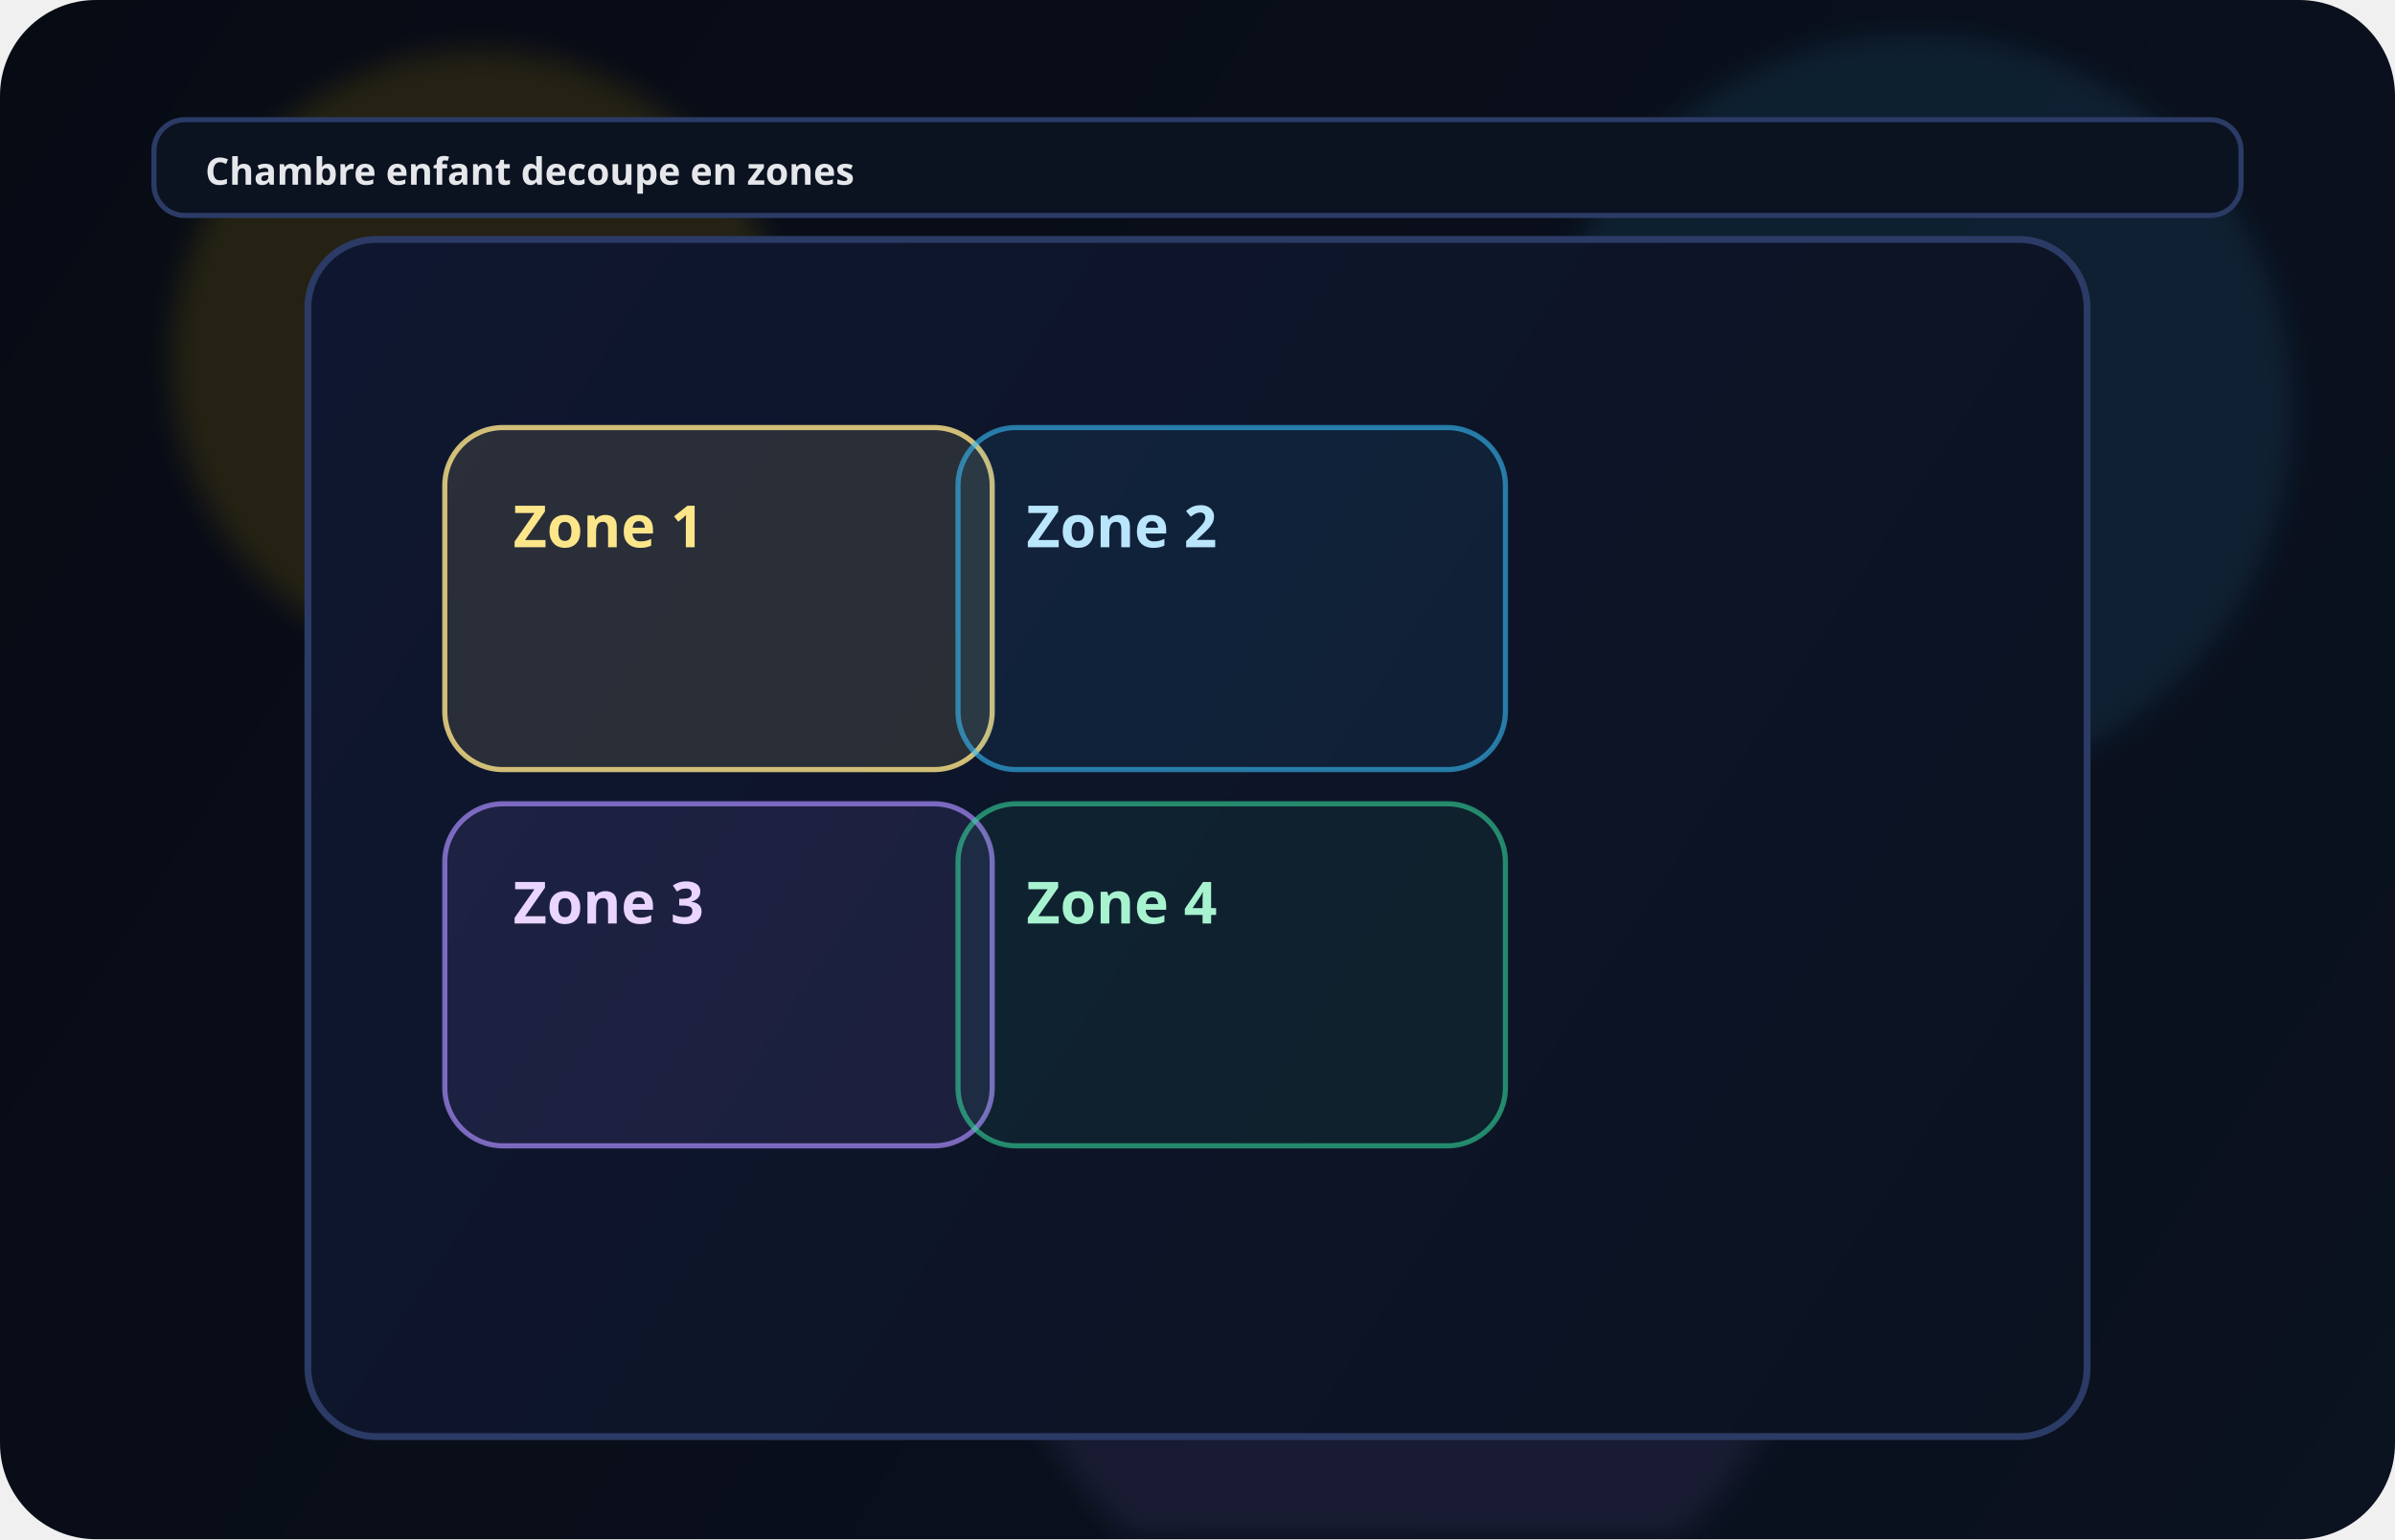
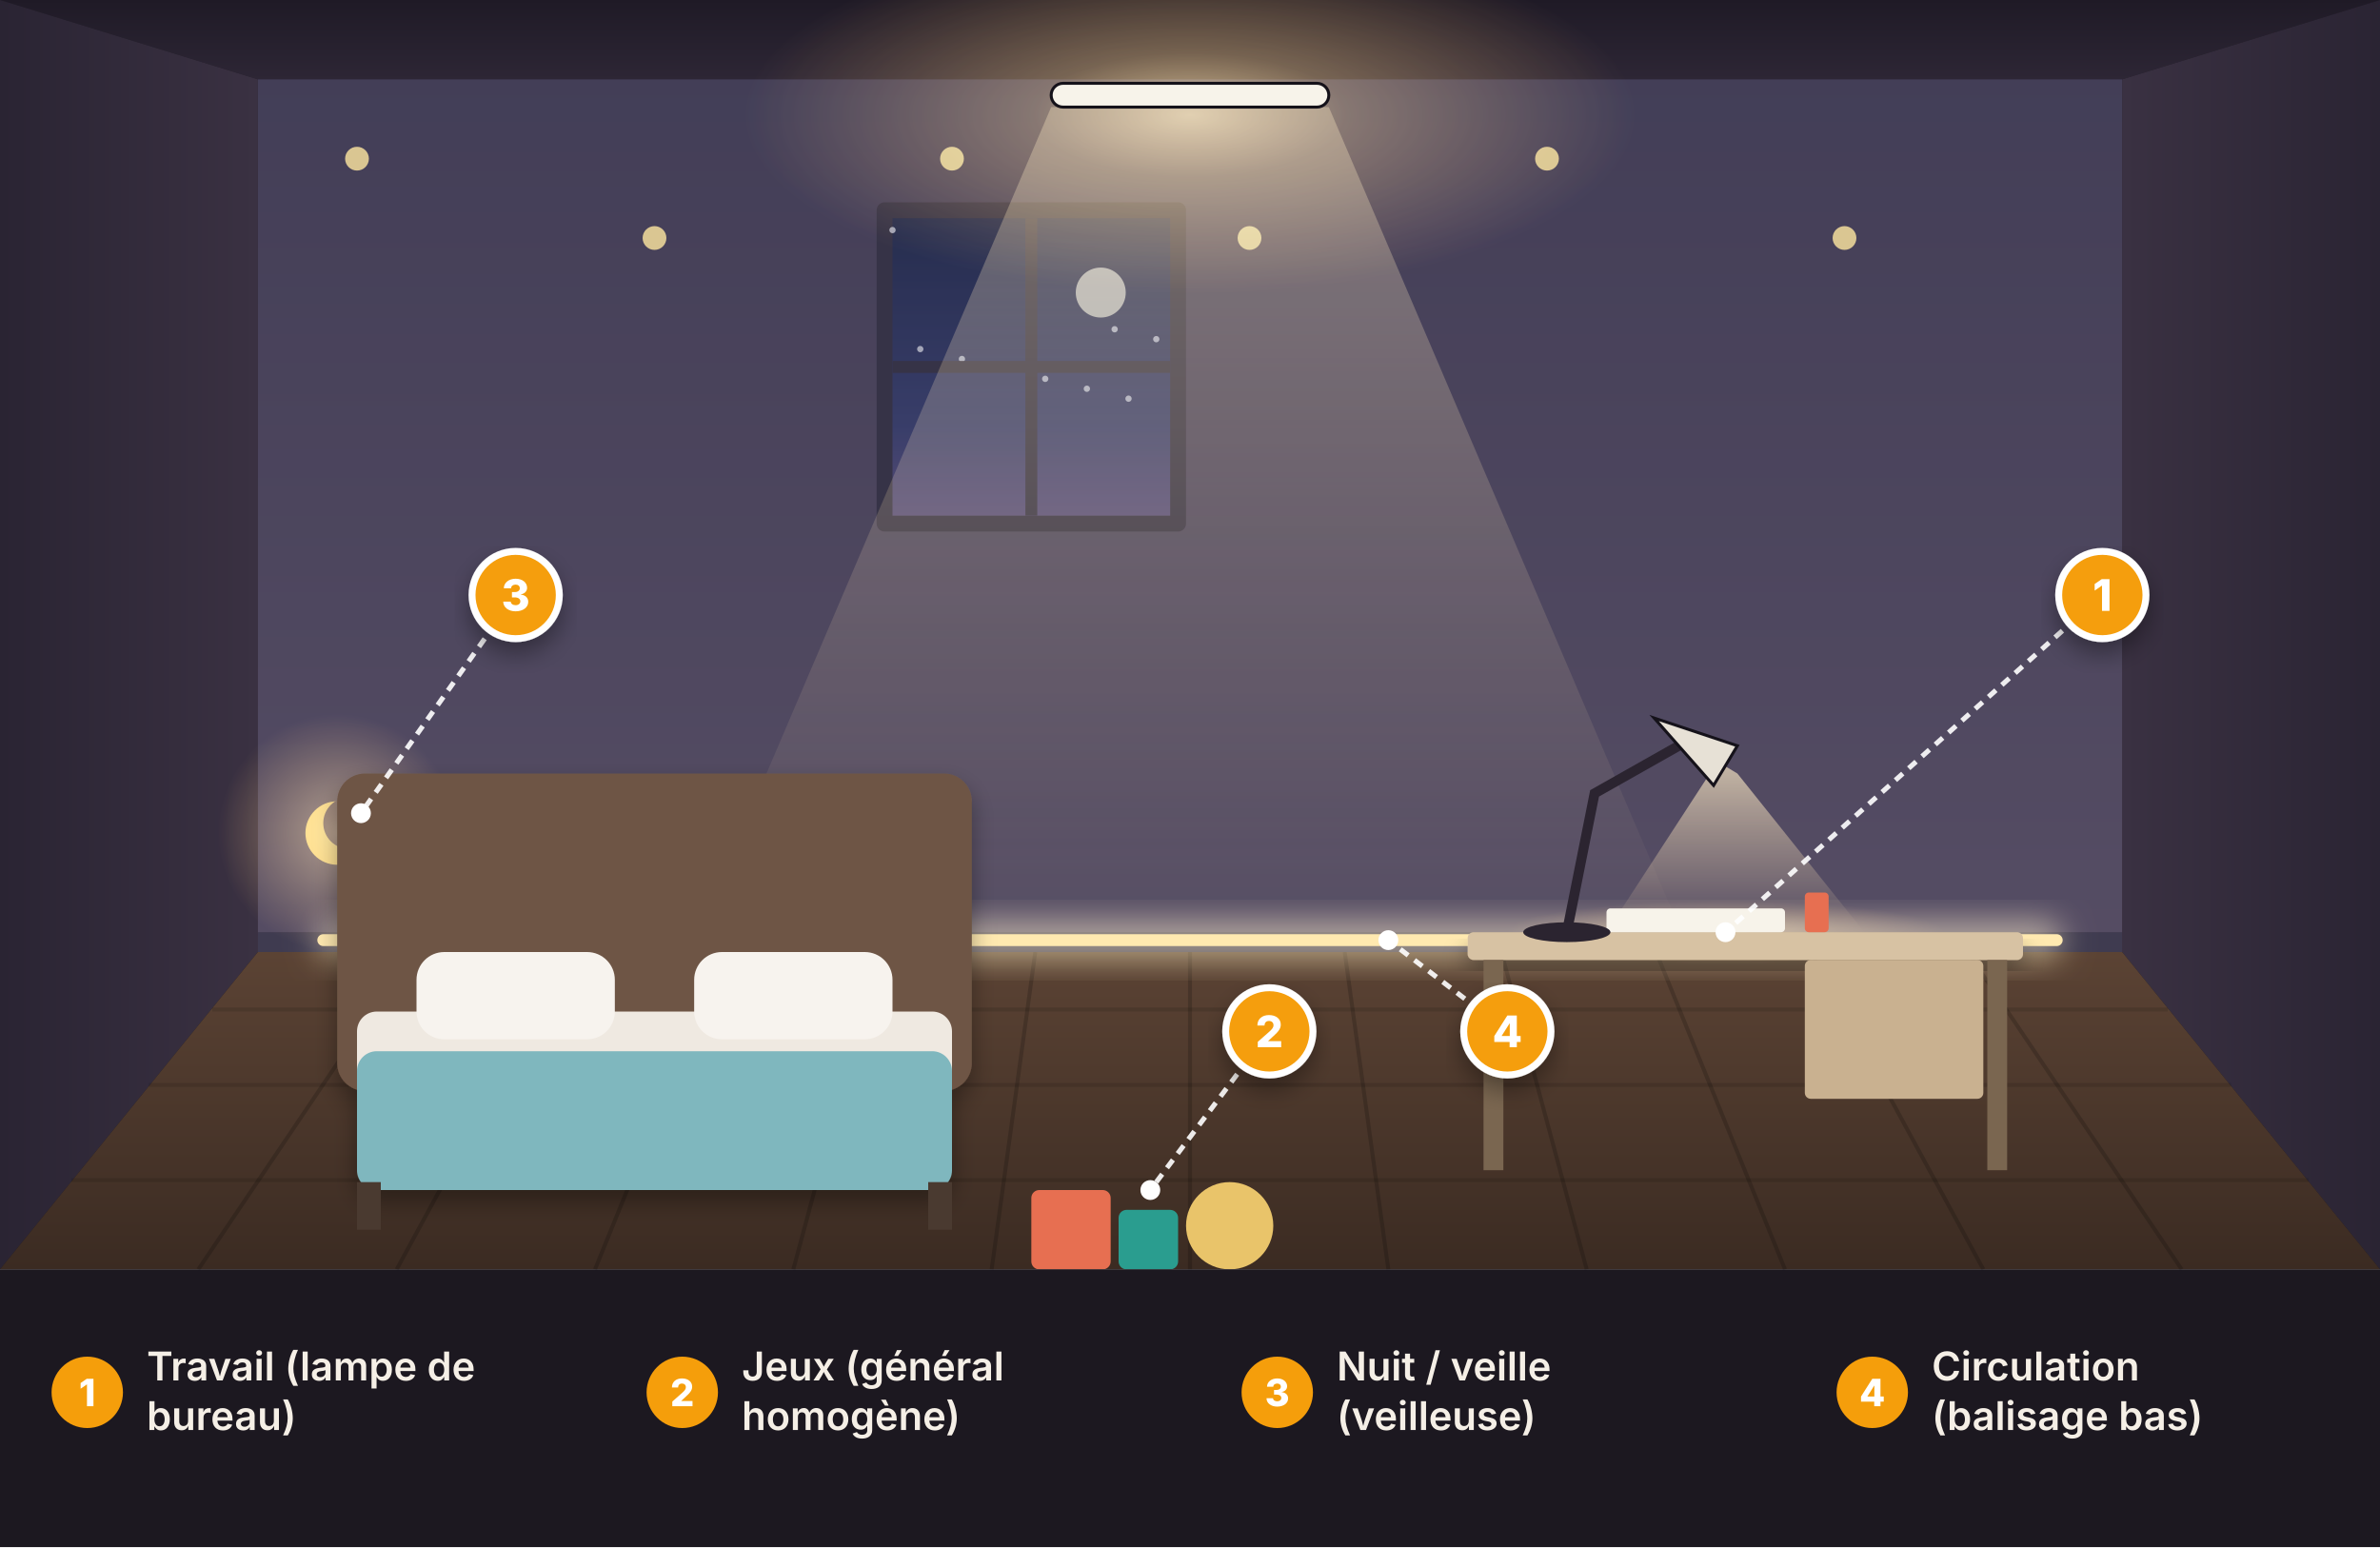
- <svg xmlns="http://www.w3.org/2000/svg" width="1400" height="900" viewBox="0 0 1400 900" fill="none">
+ <svg xmlns="http://www.w3.org/2000/svg" viewBox="0 0 1200 780" role="img" aria-label="Chambre enfant : 4 zones">
  <defs>
-     <linearGradient id="bg" x1="0" y1="0" x2="1400" y2="900" gradientUnits="userSpaceOnUse">
-       <stop stop-color="#070B14" />
-       <stop offset="1" stop-color="#0B1220" />
-     </linearGradient>
-     <linearGradient id="floor" x1="200" y1="170" x2="1200" y2="820" gradientUnits="userSpaceOnUse">
-       <stop stop-color="#0F1730" />
-       <stop offset="1" stop-color="#0B1220" />
-     </linearGradient>
-     <filter id="glow" x="-20%" y="-20%" width="140%" height="140%">
+     <linearGradient id="wall" x1="0" y1="0" x2="0" y2="1">
+       <stop offset="0" stop-color="#3d3448" />
+       <stop offset="1" stop-color="#5a4b5c" />
+     </linearGradient>
+     <linearGradient id="wallL" x1="0" y1="0" x2="1" y2="0">
+       <stop offset="0" stop-color="#2a2433" />
+       <stop offset="1" stop-color="#3a3142" />
+     </linearGradient>
+     <linearGradient id="wallR" x1="1" y1="0" x2="0" y2="0">
+       <stop offset="0" stop-color="#2a2433" />
+       <stop offset="1" stop-color="#3a3142" />
+     </linearGradient>
+     <linearGradient id="ceil" x1="0" y1="0" x2="0" y2="1">
+       <stop offset="0" stop-color="#1f1a26" />
+       <stop offset="1" stop-color="#2d2635" />
+     </linearGradient>
+     <linearGradient id="floor" x1="0" y1="0" x2="0" y2="1">
+       <stop offset="0" stop-color="#5b4334" />
+       <stop offset="1" stop-color="#3b2b22" />
+     </linearGradient>
+     <linearGradient id="tile" x1="0" y1="0" x2="0" y2="1">
+       <stop offset="0" stop-color="#6b6a70" />
+       <stop offset="1" stop-color="#3d3c42" />
+     </linearGradient>
+     <linearGradient id="concrete" x1="0" y1="0" x2="0" y2="1">
+       <stop offset="0" stop-color="#5d5a5e" />
+       <stop offset="1" stop-color="#36343a" />
+     </linearGradient>
+     <linearGradient id="stone" x1="0" y1="0" x2="0" y2="1">
+       <stop offset="0" stop-color="#5a4a3e" />
+       <stop offset="1" stop-color="#3e3229" />
+     </linearGradient>
+     <radialGradient id="glow">
+       <stop offset="0" stop-color="#ffe3a0" stop-opacity=".95" />
+       <stop offset=".35" stop-color="#ffcf6e" stop-opacity=".45" />
+       <stop offset="1" stop-color="#ffb84d" stop-opacity="0" />
+     </radialGradient>
+     <radialGradient id="glowSoft">
+       <stop offset="0" stop-color="#ffd98a" stop-opacity=".55" />
+       <stop offset="1" stop-color="#ffb84d" stop-opacity="0" />
+     </radialGradient>
+     <radialGradient id="glowCool">
+       <stop offset="0" stop-color="#eef6ff" stop-opacity=".9" />
+       <stop offset=".4" stop-color="#cfe3ff" stop-opacity=".4" />
+       <stop offset="1" stop-color="#b9d4ff" stop-opacity="0" />
+     </radialGradient>
+     <linearGradient id="cone" x1="0" y1="0" x2="0" y2="1">
+       <stop offset="0" stop-color="#ffe7a8" stop-opacity=".75" />
+       <stop offset="1" stop-color="#ffd27a" stop-opacity="0" />
+     </linearGradient>
+     <linearGradient id="coneCool" x1="0" y1="0" x2="0" y2="1">
+       <stop offset="0" stop-color="#f2f8ff" stop-opacity=".8" />
+       <stop offset="1" stop-color="#d6e7ff" stop-opacity="0" />
+     </linearGradient>
+     <linearGradient id="sky" x1="0" y1="0" x2="0" y2="1">
+       <stop offset="0" stop-color="#111a3a" />
+       <stop offset=".7" stop-color="#2d3364" />
+       <stop offset="1" stop-color="#5a4a78" />
+     </linearGradient>
+     <linearGradient id="grass" x1="0" y1="0" x2="0" y2="1">
+       <stop offset="0" stop-color="#2f4a35" />
+       <stop offset="1" stop-color="#1c2e22" />
+     </linearGradient>
+     <linearGradient id="wood" x1="0" y1="0" x2="0" y2="1">
+       <stop offset="0" stop-color="#9a6b46" />
+       <stop offset="1" stop-color="#6e4a30" />
+     </linearGradient>
+     <linearGradient id="metal" x1="0" y1="0" x2="1" y2="0">
+       <stop offset="0" stop-color="#cfd2d6" />
+       <stop offset=".5" stop-color="#f1f2f4" />
+       <stop offset="1" stop-color="#b9bcc2" />
+     </linearGradient>
+     <filter id="blur8" x="-50%" y="-50%" width="200%" height="200%">
      <feGaussianBlur stdDeviation="8" />
    </filter>
+     <filter id="blur3">
+       <feGaussianBlur stdDeviation="3" />
+     </filter>
+     <filter id="shadow" x="-20%" y="-20%" width="140%" height="160%">
+       <feDropShadow dx="0" dy="6" stdDeviation="6" flood-color="#000" flood-opacity=".35" />
+     </filter>
  </defs>
-   <rect width="1400" height="900" rx="56" fill="url(#bg)" />
-   <circle cx="280" cy="210" r="180" fill="#FBBF24" fill-opacity="0.12" filter="url(#glow)" />
-   <circle cx="1120" cy="240" r="220" fill="#38BDF8" fill-opacity="0.10" filter="url(#glow)" />
-   <circle cx="820" cy="720" r="240" fill="#A78BFA" fill-opacity="0.10" filter="url(#glow)" />
-   <rect x="180" y="140" width="1040" height="700" rx="40" fill="url(#floor)" stroke="#2B3B66" stroke-width="4" />
-   <rect x="260" y="250" width="320" height="200" rx="34" fill="#FDE68A" fill-opacity="0.12" stroke="#FDE68A" stroke-opacity="0.80" stroke-width="3" />
-   <text x="300" y="320" font-family="ui-sans-serif,system-ui" font-size="34" font-weight="900" fill="#FDE68A">Zone 1</text>
-   <rect x="560" y="250" width="320" height="200" rx="34" fill="#38BDF8" fill-opacity="0.08" stroke="#38BDF8" stroke-opacity="0.60" stroke-width="3" />
-   <text x="600" y="320" font-family="ui-sans-serif,system-ui" font-size="34" font-weight="900" fill="#BAE6FD">Zone 2</text>
-   <rect x="260" y="470" width="320" height="200" rx="34" fill="#A78BFA" fill-opacity="0.10" stroke="#A78BFA" stroke-opacity="0.70" stroke-width="3" />
-   <text x="300" y="540" font-family="ui-sans-serif,system-ui" font-size="34" font-weight="900" fill="#E9D5FF">Zone 3</text>
-   <rect x="560" y="470" width="320" height="200" rx="34" fill="#34D399" fill-opacity="0.07" stroke="#34D399" stroke-opacity="0.60" stroke-width="3" />
-   <text x="600" y="540" font-family="ui-sans-serif,system-ui" font-size="34" font-weight="900" fill="#A7F3D0">Zone 4</text>
-   <rect x="90" y="70" width="1220" height="56" rx="18" fill="#0B1220" stroke="#2B3B66" stroke-width="3" />
-   <text x="120" y="108" font-family="ui-sans-serif,system-ui" font-size="22" font-weight="800" fill="#E5E7EB">
-     Chambre enfant decoupe en zones
-   </text>
+   <rect x="0" y="0" width="1200" height="640" fill="#1b1720" />
+   <polygon points="0,0 1200,0 1070,40 130,40" fill="url(#ceil)" />
+   <polygon points="0,0 130,40 130,480 0,640" fill="url(#wallL)" />
+   <polygon points="1200,0 1070,40 1070,480 1200,640" fill="url(#wallR)" />
+   <rect x="130" y="40" width="940" height="440" fill="url(#wall)" />
+   <polygon points="0,640 130,480 1070,480 1200,640" fill="url(#floor)" />
+   <line x1="208" y1="480" x2="100" y2="640" stroke="#000" stroke-opacity=".18" stroke-width="2" />
+   <line x1="287" y1="480" x2="200" y2="640" stroke="#000" stroke-opacity=".18" stroke-width="2" />
+   <line x1="365" y1="480" x2="300" y2="640" stroke="#000" stroke-opacity=".18" stroke-width="2" />
+   <line x1="443" y1="480" x2="400" y2="640" stroke="#000" stroke-opacity=".18" stroke-width="2" />
+   <line x1="522" y1="480" x2="500" y2="640" stroke="#000" stroke-opacity=".18" stroke-width="2" />
+   <line x1="600" y1="480" x2="600" y2="640" stroke="#000" stroke-opacity=".18" stroke-width="2" />
+   <line x1="678" y1="480" x2="700" y2="640" stroke="#000" stroke-opacity=".18" stroke-width="2" />
+   <line x1="757" y1="480" x2="800" y2="640" stroke="#000" stroke-opacity=".18" stroke-width="2" />
+   <line x1="835" y1="480" x2="900" y2="640" stroke="#000" stroke-opacity=".18" stroke-width="2" />
+   <line x1="913" y1="480" x2="1000" y2="640" stroke="#000" stroke-opacity=".18" stroke-width="2" />
+   <line x1="992" y1="480" x2="1100" y2="640" stroke="#000" stroke-opacity=".18" stroke-width="2" />
+   <line x1="107" y1="509" x2="1093" y2="509" stroke="#000" stroke-opacity=".12" stroke-width="2" />
+   <line x1="75" y1="547" x2="1125" y2="547" stroke="#000" stroke-opacity=".12" stroke-width="2" />
+   <line x1="36" y1="595" x2="1164" y2="595" stroke="#000" stroke-opacity=".12" stroke-width="2" />
+   <rect x="130" y="470" width="940" height="10" fill="#2a2330" opacity=".7" />
+   <rect x="442" y="102" width="156" height="166" rx="4" fill="#2a2330" />
+   <rect x="450" y="110" width="140" height="150" fill="url(#sky)" />
+   <circle cx="450" cy="116.0" r="1.6" fill="#fff" opacity=".8" />
+   <circle cx="569" cy="201.0" r="1.6" fill="#fff" opacity=".8" />
+   <circle cx="548" cy="196.0" r="1.6" fill="#fff" opacity=".8" />
+   <circle cx="527" cy="191.0" r="1.6" fill="#fff" opacity=".8" />
+   <circle cx="506" cy="186.0" r="1.6" fill="#fff" opacity=".8" />
+   <circle cx="485" cy="181.0" r="1.6" fill="#fff" opacity=".8" />
+   <circle cx="464" cy="176.0" r="1.6" fill="#fff" opacity=".8" />
+   <circle cx="583" cy="171.0" r="1.6" fill="#fff" opacity=".8" />
+   <circle cx="562" cy="166.0" r="1.6" fill="#fff" opacity=".8" />
+   <circle cx="555.0" cy="147.5" r="12.6" fill="#f6f1d8" opacity=".9" />
+   <line x1="520.0" y1="110" x2="520.0" y2="260" stroke="#2a2330" stroke-width="6" />
+   <line x1="450" y1="185.0" x2="590" y2="185.0" stroke="#2a2330" stroke-width="6" />
+   <rect x="130" y="40" width="940" height="440" fill="#4d4f72" opacity=".35" />
+   <circle cx="180" cy="80" r="6" fill="#ffe7a0" opacity=".8" />
+   <circle cx="330" cy="120" r="6" fill="#ffe7a0" opacity=".8" />
+   <circle cx="480" cy="80" r="6" fill="#ffe7a0" opacity=".8" />
+   <circle cx="630" cy="120" r="6" fill="#ffe7a0" opacity=".8" />
+   <circle cx="780" cy="80" r="6" fill="#ffe7a0" opacity=".8" />
+   <circle cx="930" cy="120" r="6" fill="#ffe7a0" opacity=".8" />
+   <circle cx="170" cy="420" r="16" fill="#ffd27a" />
+   <circle cx="176" cy="415" r="13" fill="#5a4b5c" />
+   <g style="mix-blend-mode:screen">
+     <ellipse cx="600" cy="58" rx="224.0" ry="90" fill="url(#glow)" opacity="0.8" />
+     <polygon points="530.0,54 670.0,54 852.0,480 348.0,480" fill="url(#cone)" opacity="0.45" />
+     <polygon points="866,384 876,390 940,470 810,470" fill="url(#cone)" opacity=".9" />
+     <ellipse cx="870" cy="470" rx="110" ry="16" fill="url(#glowSoft)" opacity="1" />
+     <ellipse cx="170" cy="420" rx="60" ry="60" fill="url(#glowSoft)" opacity="1" />
+     <rect x="160" y="464" width="880" height="20" rx="10" fill="#ffe9b0" opacity=".55" filter="url(#blur8)" />
+   </g>
+   <rect x="530.0" y="42" width="140" height="12" rx="6" fill="#f7f3ea" stroke="#15121a" stroke-width="1.5" />
+   <rect x="160" y="471" width="880" height="6" rx="3" fill="#ffe9b0" />
+   <g filter="url(#shadow)">
+     <rect x="170.0" y="390" width="320" height="160" rx="14" fill="#6e5545" />
+     <rect x="180.0" y="510" width="300" height="80" rx="10" fill="#efe9e1" />
+     <rect x="180.0" y="530" width="300" height="70" rx="10" fill="#7fb7be" />
+     <rect x="210.0" y="480" width="100.0" height="44" rx="14" fill="#f7f3ee" />
+     <rect x="350" y="480" width="100.0" height="44" rx="14" fill="#f7f3ee" />
+   </g>
+   <rect x="180.0" y="596" width="12" height="24" fill="#4a3a30" />
+   <rect x="468.0" y="596" width="12" height="24" fill="#4a3a30" />
+   <rect x="740.0" y="470" width="280" height="14" rx="3" fill="#d7c2a3" filter="url(#shadow)" />
+   <rect x="748.0" y="484" width="10" height="106" fill="#7a6650" />
+   <rect x="1002.0" y="484" width="10" height="106" fill="#7a6650" />
+   <rect x="910.0" y="484" width="90" height="70" rx="3" fill="#c9b190" />
+   <rect x="810" y="458" width="90" height="12" rx="2" fill="#f7f3ea" />
+   <rect x="910" y="450" width="12" height="20" rx="2" fill="#e76f51" />
+   <ellipse cx="790" cy="470" rx="22" ry="5" fill="#2b2430" />
+   <path d="M790,470 L804,400 L850,374" stroke="#2b2430" stroke-width="5" fill="none" />
+   <path d="M834,362 L876,376 L864,396 Z" fill="#e7e1d6" stroke="#15121a" stroke-width="1.5" />
+   <rect x="520" y="600" width="40" height="40" rx="4" fill="#e76f51" />
+   <rect x="564" y="610" width="30" height="30" rx="4" fill="#2a9d8f" />
+   <circle cx="620" cy="618" r="22" fill="#e9c46a" />
+   <line x1="1060" y1="300" x2="870" y2="470" stroke="#fff" stroke-width="2.5" stroke-dasharray="5 4" opacity=".9" />
+   <circle cx="870" cy="470" r="5" fill="#fff" />
+   <g filter="url(#shadow)">
+     <circle cx="1060" cy="300" r="22" fill="#f59e0b" stroke="#fff" stroke-width="3.5" />
+     <text x="1060" y="308" text-anchor="middle" font-family="Inter, Arial, sans-serif" font-weight="800" font-size="22" fill="#fff">1</text>
+   </g>
+   <line x1="640" y1="520" x2="580" y2="600" stroke="#fff" stroke-width="2.5" stroke-dasharray="5 4" opacity=".9" />
+   <circle cx="580" cy="600" r="5" fill="#fff" />
+   <g filter="url(#shadow)">
+     <circle cx="640" cy="520" r="22" fill="#f59e0b" stroke="#fff" stroke-width="3.5" />
+     <text x="640" y="528" text-anchor="middle" font-family="Inter, Arial, sans-serif" font-weight="800" font-size="22" fill="#fff">2</text>
+   </g>
+   <line x1="260" y1="300" x2="182" y2="410" stroke="#fff" stroke-width="2.5" stroke-dasharray="5 4" opacity=".9" />
+   <circle cx="182" cy="410" r="5" fill="#fff" />
+   <g filter="url(#shadow)">
+     <circle cx="260" cy="300" r="22" fill="#f59e0b" stroke="#fff" stroke-width="3.5" />
+     <text x="260" y="308" text-anchor="middle" font-family="Inter, Arial, sans-serif" font-weight="800" font-size="22" fill="#fff">3</text>
+   </g>
+   <line x1="760" y1="520" x2="700" y2="474" stroke="#fff" stroke-width="2.5" stroke-dasharray="5 4" opacity=".9" />
+   <circle cx="700" cy="474" r="5" fill="#fff" />
+   <g filter="url(#shadow)">
+     <circle cx="760" cy="520" r="22" fill="#f59e0b" stroke="#fff" stroke-width="3.5" />
+     <text x="760" y="528" text-anchor="middle" font-family="Inter, Arial, sans-serif" font-weight="800" font-size="22" fill="#fff">4</text>
+   </g>
+   <rect x="0" y="640" width="1200" height="140" fill="#1c1820" />
+   <circle cx="44.0" cy="702" r="18" fill="#f59e0b" />
+   <text x="44.0" y="709" text-anchor="middle" font-family="Inter, Arial, sans-serif" font-weight="800" font-size="19" fill="#fff">1</text>
+   <text x="74.0" y="696" font-family="Inter, Arial, sans-serif" font-weight="600" font-size="20" fill="#f5efe6">Travail (lampe de</text>
+   <text x="74.0" y="721" font-family="Inter, Arial, sans-serif" font-weight="600" font-size="20" fill="#f5efe6">bureau)</text>
+   <circle cx="344.0" cy="702" r="18" fill="#f59e0b" />
+   <text x="344.0" y="709" text-anchor="middle" font-family="Inter, Arial, sans-serif" font-weight="800" font-size="19" fill="#fff">2</text>
+   <text x="374.0" y="696" font-family="Inter, Arial, sans-serif" font-weight="600" font-size="20" fill="#f5efe6">Jeux (général</text>
+   <text x="374.0" y="721" font-family="Inter, Arial, sans-serif" font-weight="600" font-size="20" fill="#f5efe6">homogène)</text>
+   <circle cx="644.0" cy="702" r="18" fill="#f59e0b" />
+   <text x="644.0" y="709" text-anchor="middle" font-family="Inter, Arial, sans-serif" font-weight="800" font-size="19" fill="#fff">3</text>
+   <text x="674.0" y="696" font-family="Inter, Arial, sans-serif" font-weight="600" font-size="20" fill="#f5efe6">Nuit / veille</text>
+   <text x="674.0" y="721" font-family="Inter, Arial, sans-serif" font-weight="600" font-size="20" fill="#f5efe6">(veilleuse)</text>
+   <circle cx="944.0" cy="702" r="18" fill="#f59e0b" />
+   <text x="944.0" y="709" text-anchor="middle" font-family="Inter, Arial, sans-serif" font-weight="800" font-size="19" fill="#fff">4</text>
+   <text x="974.0" y="696" font-family="Inter, Arial, sans-serif" font-weight="600" font-size="20" fill="#f5efe6">Circulation</text>
+   <text x="974.0" y="721" font-family="Inter, Arial, sans-serif" font-weight="600" font-size="20" fill="#f5efe6">(balisage bas)</text>
</svg>
